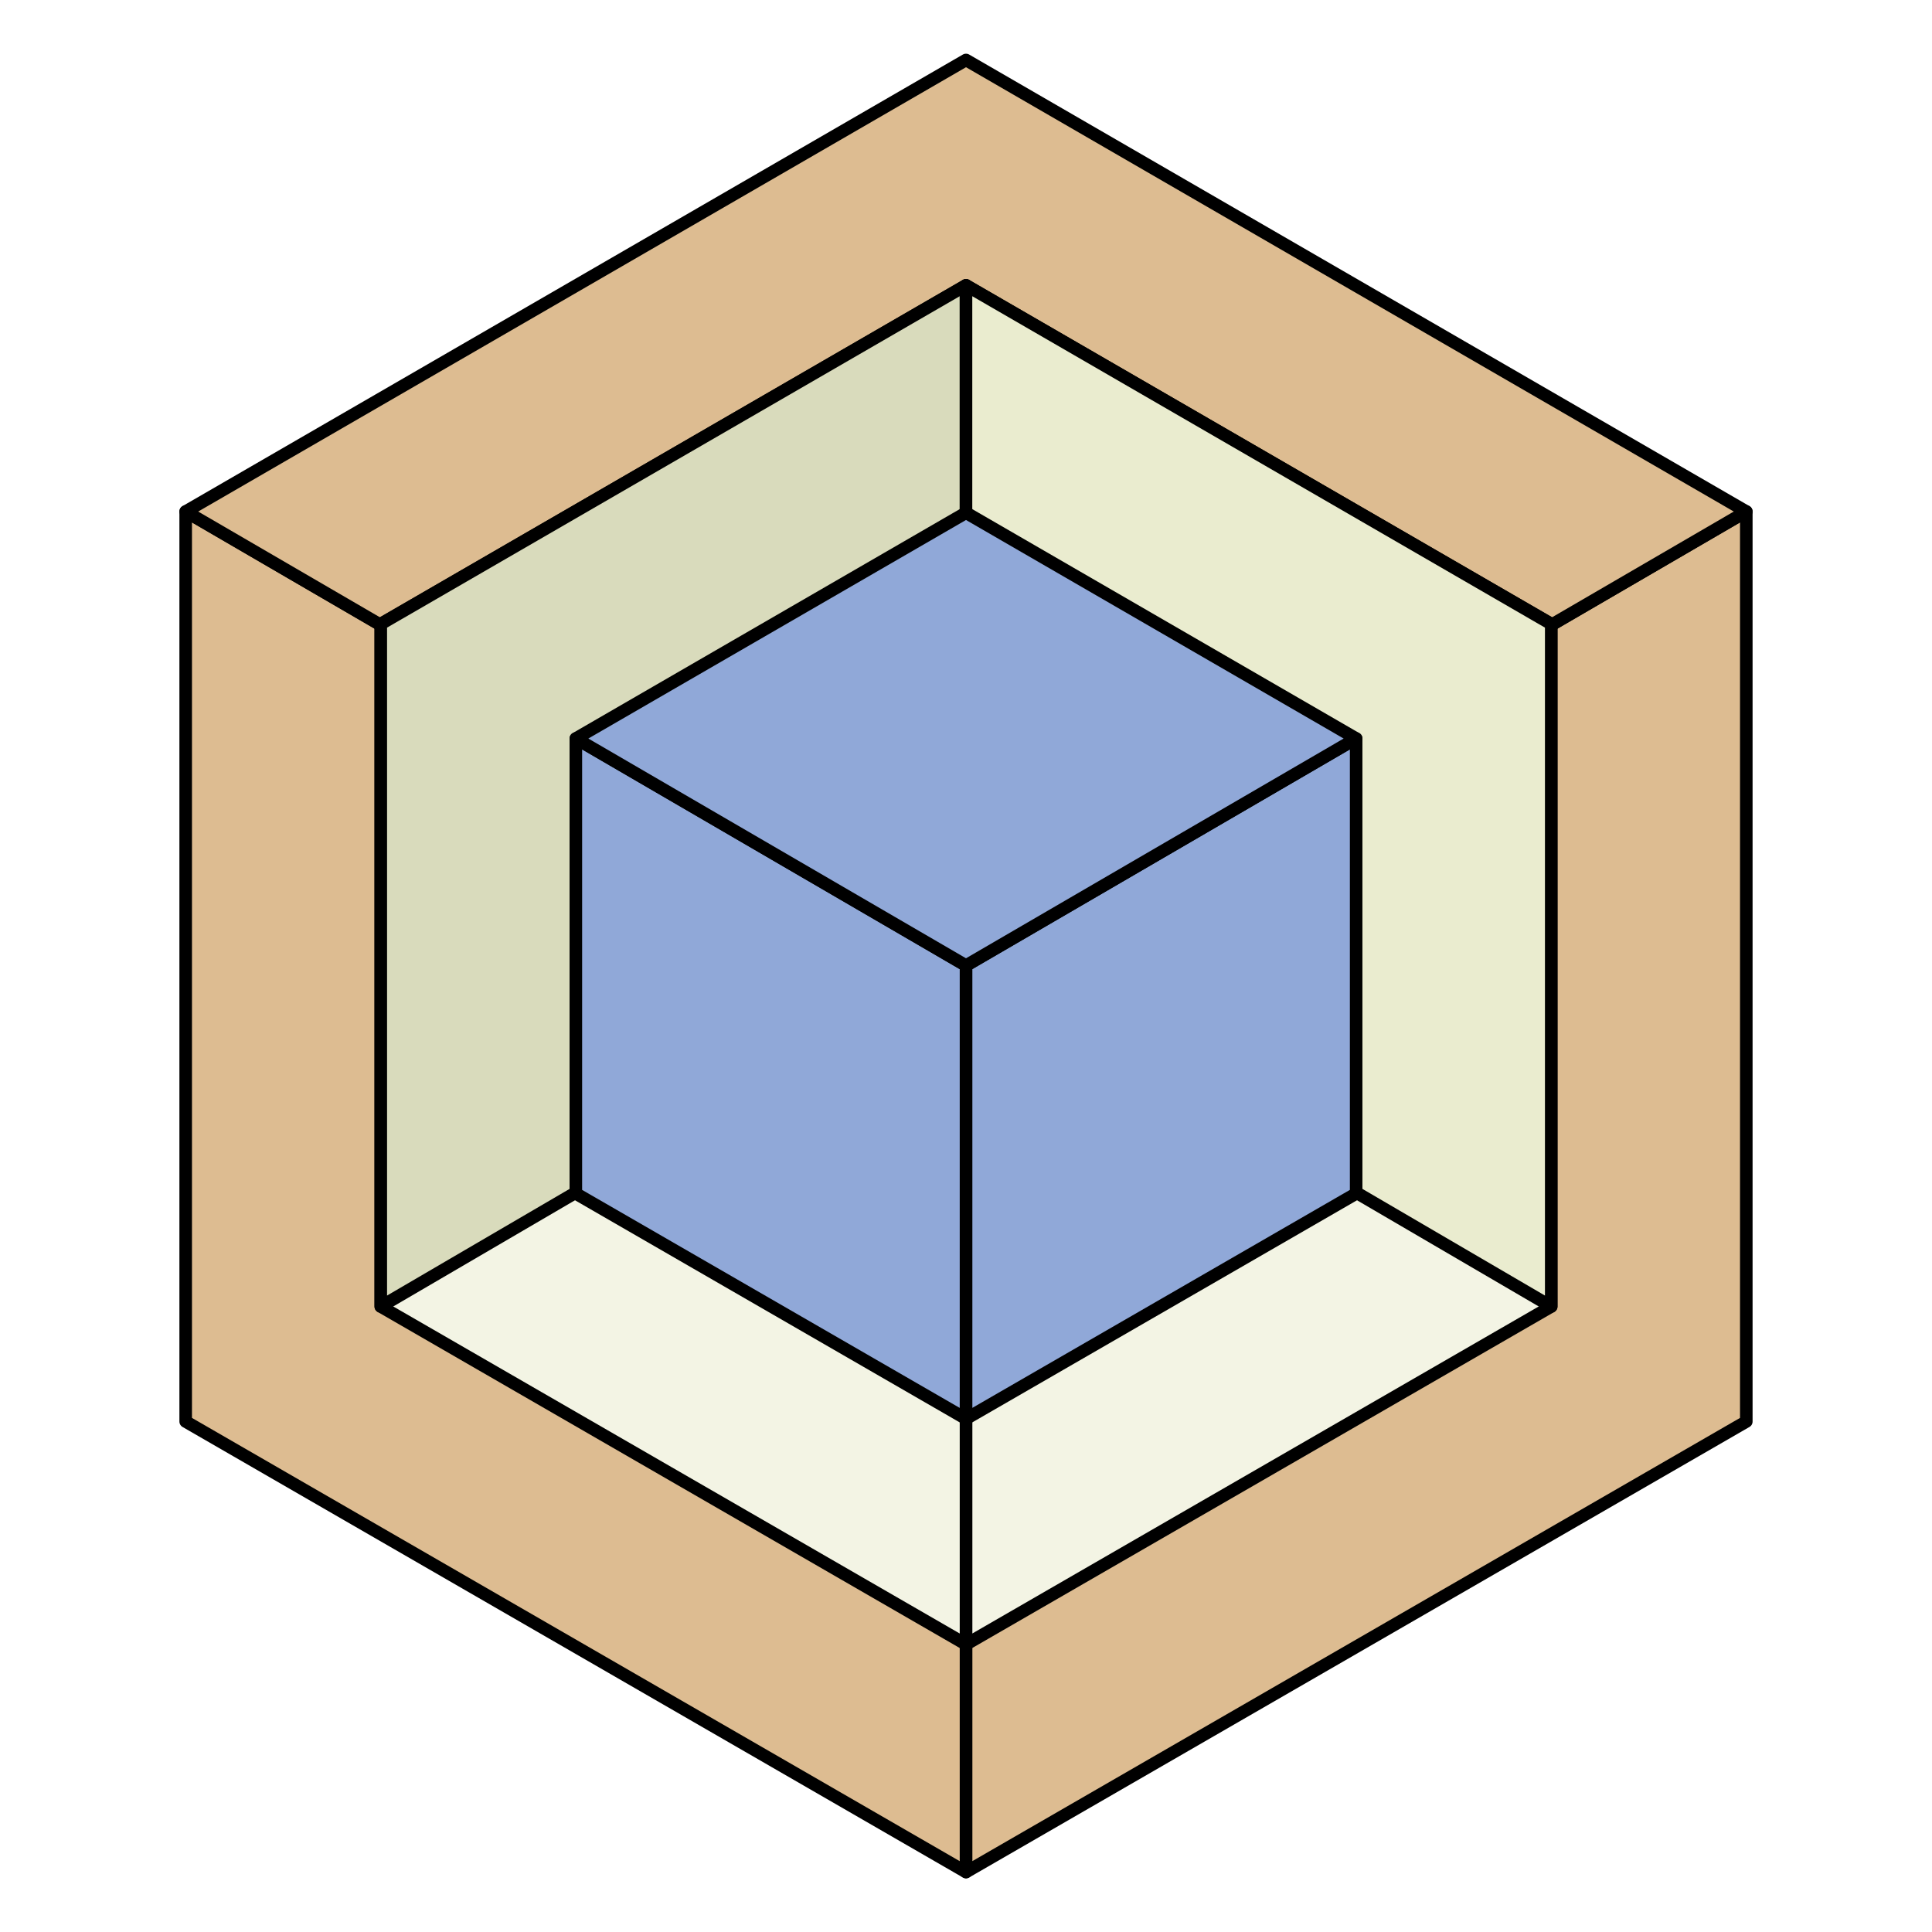
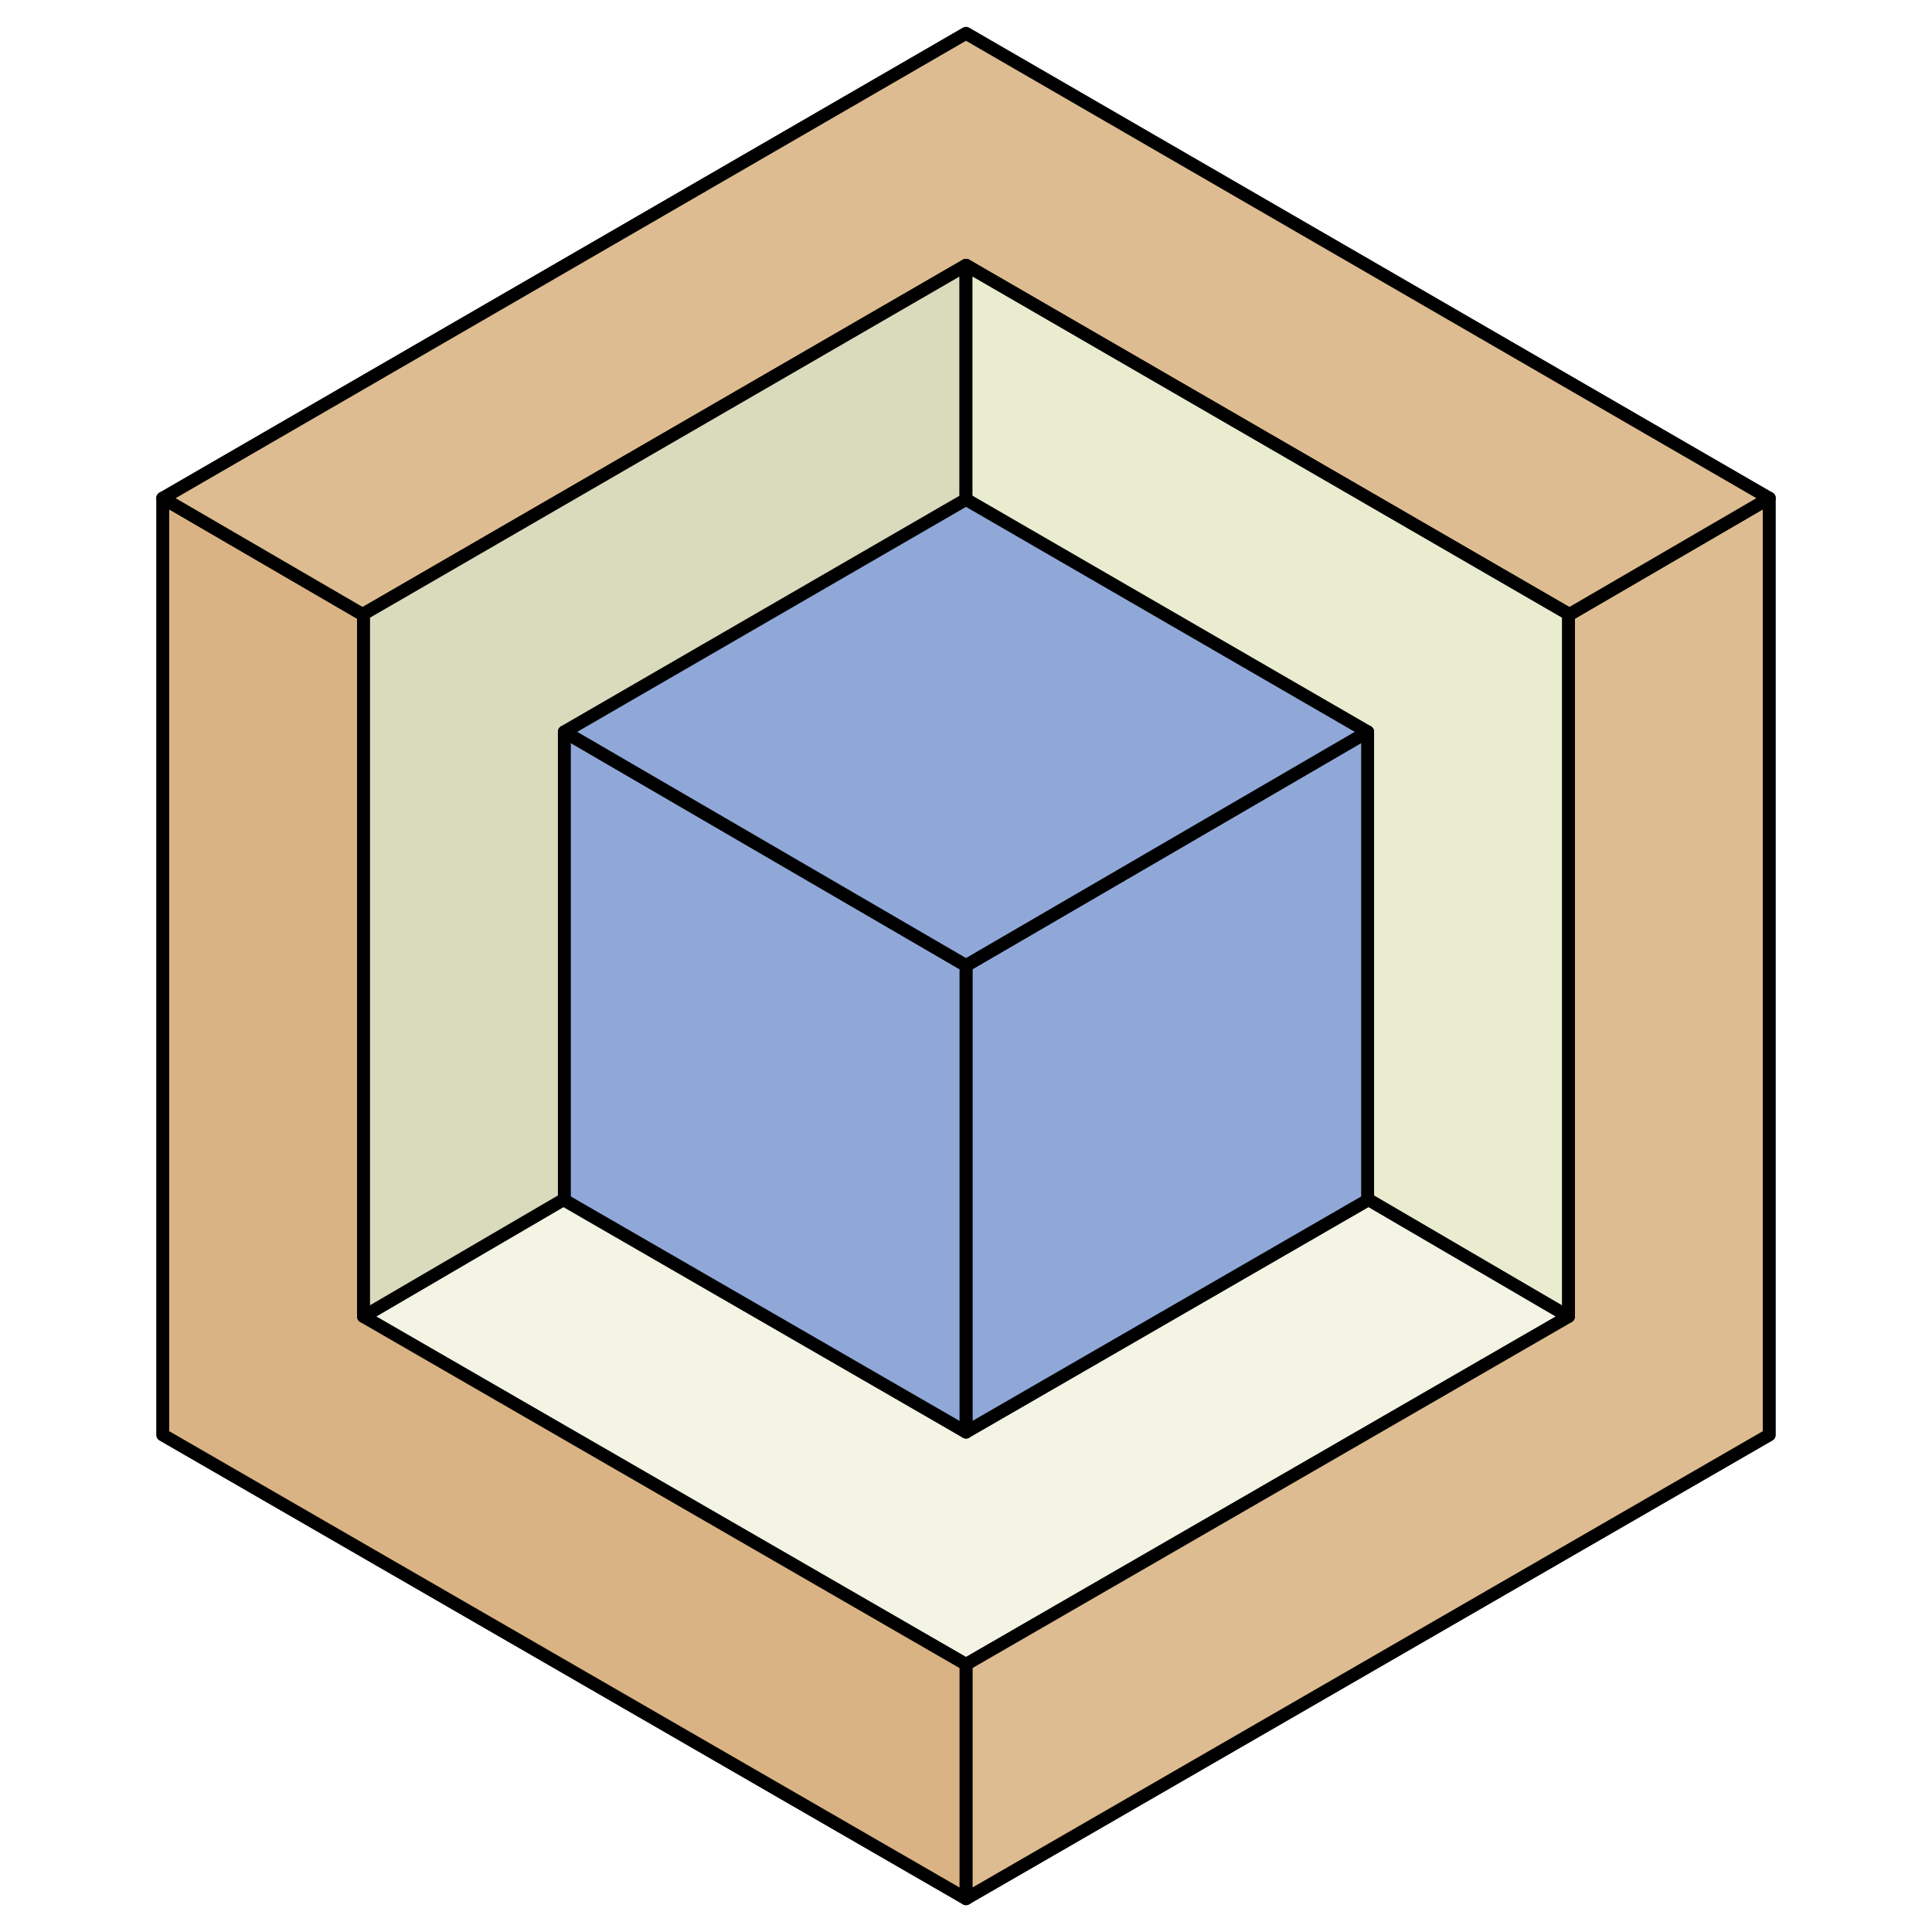
<svg xmlns="http://www.w3.org/2000/svg" version="1.1" id="svg2" viewBox="0 0 400 400" height="400" width="400">
  <defs id="defs4">
    </defs>
  <g id="layer1" transform="translate(0,-652.3622)">
    <g id="g2907" transform="matrix(1.71328,0,0,1.71328,460.0514,236.1236)">
-       <g id="g5569" transform="matrix(0.8667021,0,0,0.8667021,-44.53724,82.9888)">
-         <g id="g4902" transform="matrix(2.206019,0,0,2.206019,-224.0104,-25.96015)" style="fill:#ddbc91;fill-opacity:1;stroke-linecap:round;stroke-linejoin:round">
-           <path style="fill:#ddbc91;fill-opacity:1;stroke:#000000;stroke-width:0.794;stroke-linecap:round;stroke-linejoin:round;stroke-miterlimit:4;stroke-dasharray:none;stroke-opacity:1" d="m 45.452,156.458 v 57.293 l 49.318,-28.474 v -57.516 z" id="path4896" />
-           <path id="path4898" d="m 45.452,156.458 v 57.293 L -3.867,185.277 v -57.516 z" style="fill:#ddbc91;fill-opacity:1;stroke:#000000;stroke-width:0.794;stroke-linecap:round;stroke-linejoin:round;stroke-miterlimit:4;stroke-dasharray:none;stroke-opacity:1" />
-           <path style="fill:#ddbc91;fill-opacity:1;stroke:#000000;stroke-width:0.794;stroke-linecap:round;stroke-linejoin:round;stroke-miterlimit:4;stroke-dasharray:none;stroke-opacity:1" d="M 94.77,127.761 45.452,156.458 -3.867,127.761 45.452,99.221 Z" id="path4900" />
-         </g>
-         <g id="g4916" transform="matrix(1.654514,0,0,1.654514,-198.9436,60.18219)" style="opacity:1;vector-effect:none;fill:#f3f4e4;fill-opacity:1;stroke:#000000;stroke-width:1.058;stroke-linecap:round;stroke-linejoin:round;stroke-miterlimit:4;stroke-dasharray:none;stroke-dashoffset:0;stroke-opacity:1">
-           <path style="vector-effect:none;fill:#f3f4e4;fill-opacity:1;stroke:#000000;stroke-width:1.058;stroke-linecap:round;stroke-linejoin:round;stroke-miterlimit:4;stroke-dasharray:none;stroke-dashoffset:0;stroke-opacity:1" d="m 45.452,156.458 v 57.293 l 49.318,-28.474 v -57.516 z" id="path4910" />
-           <path id="path4912" d="m 45.452,156.458 v 57.293 L -3.867,185.277 v -57.516 z" style="vector-effect:none;fill:#f3f4e4;fill-opacity:1;stroke:#000000;stroke-width:1.058;stroke-linecap:round;stroke-linejoin:round;stroke-miterlimit:4;stroke-dasharray:none;stroke-dashoffset:0;stroke-opacity:1" />
+       <g id="g5713">
+         <path id="path4896" d="m -151.786,359.629 v 112.764 l 97.069,-56.043 V 303.148 Z" style="fill:#ddbc91;fill-opacity:1;stroke:#000000;stroke-width:1.562;stroke-linecap:round;stroke-linejoin:round;stroke-miterlimit:4;stroke-dasharray:none;stroke-opacity:1" />
+         <path style="fill:#d9b383;fill-opacity:1;stroke:#000000;stroke-width:1.562;stroke-linecap:round;stroke-linejoin:round;stroke-miterlimit:4;stroke-dasharray:none;stroke-opacity:1" d="m -151.786,359.629 v 112.764 l -97.069,-56.043 V 303.148 Z" id="path4898" />
+         <path id="path4900" d="m -54.717,303.148 -97.069,56.481 -97.069,-56.481 97.069,-56.174 z" style="fill:#ddbc91;fill-opacity:1;stroke:#000000;stroke-width:1.562;stroke-linecap:round;stroke-linejoin:round;stroke-miterlimit:4;stroke-dasharray:none;stroke-opacity:1" />
+         <g id="g4916" transform="matrix(1.476148,0,0,1.476148,-218.879,128.5447)" style="opacity:1;vector-effect:none;fill:#f3f4e4;fill-opacity:1;stroke:#000000;stroke-width:1.058;stroke-linecap:round;stroke-linejoin:round;stroke-miterlimit:4;stroke-dasharray:none;stroke-dashoffset:0;stroke-opacity:1">
+           <path id="path4910" transform="matrix(0.4070347,0,0,0.4070347,-35.95529,75.17555)" d="M 78.834,129.191 V 270.496 L 200,340.451 321.166,270.496 V 129.191 L 200,199.693 Z" style="vector-effect:none;fill:#f3f4e4;fill-opacity:1;stroke:#000000;stroke-width:2.6;stroke-linecap:round;stroke-linejoin:round;stroke-miterlimit:4;stroke-dasharray:none;stroke-dashoffset:0;stroke-opacity:1" />
          <path style="vector-effect:none;fill:#f3f4e4;fill-opacity:1;stroke:#000000;stroke-width:1.058;stroke-linecap:round;stroke-linejoin:round;stroke-miterlimit:4;stroke-dasharray:none;stroke-dashoffset:0;stroke-opacity:1" d="M 94.77,127.761 45.452,156.458 -3.867,127.761 45.452,99.221 Z" id="path4914" />
        </g>
-         <path style="opacity:1;vector-effect:none;fill:#d9dbbc;fill-opacity:1;stroke:#000000;stroke-width:1.751;stroke-linecap:round;stroke-linejoin:round;stroke-miterlimit:4;stroke-dasharray:none;stroke-dashoffset:0;stroke-opacity:1" d="m -123.743,224.344 v 94.7 l -81.598,47.681 v -95.16 z" id="path4918" />
-         <path id="path4920" d="m -123.743,224.344 v 94.7 l 81.598,47.681 v -95.16 z" style="opacity:1;vector-effect:none;fill:#eaeccf;fill-opacity:1;stroke:#000000;stroke-width:1.751;stroke-linecap:round;stroke-linejoin:round;stroke-miterlimit:4;stroke-dasharray:none;stroke-dashoffset:0;stroke-opacity:1" />
-         <g style="opacity:1;vector-effect:none;fill:#90a8d8;fill-opacity:1;stroke:#000000;stroke-width:1.587;stroke-linecap:butt;stroke-linejoin:miter;stroke-miterlimit:4;stroke-dasharray:none;stroke-dashoffset:0;stroke-opacity:1" transform="matrix(1.10301,0,0,1.10301,-173.8768,146.611)" id="g4928">
+         <path style="opacity:1;vector-effect:none;fill:#d9dbbc;fill-opacity:1;stroke:#000000;stroke-width:1.562;stroke-linecap:round;stroke-linejoin:round;stroke-miterlimit:4;stroke-dasharray:none;stroke-dashoffset:0;stroke-opacity:1" d="m -151.786,275.009 v 84.491 l -72.801,42.541 v -84.901 z" id="path4918" />
+         <path id="path4920" d="m -151.786,275.009 v 84.491 l 72.801,42.541 v -84.901 z" style="opacity:1;vector-effect:none;fill:#eaeccf;fill-opacity:1;stroke:#000000;stroke-width:1.562;stroke-linecap:round;stroke-linejoin:round;stroke-miterlimit:4;stroke-dasharray:none;stroke-dashoffset:0;stroke-opacity:1" />
+         <g style="opacity:1;vector-effect:none;fill:#90a8d8;fill-opacity:1;stroke:#000000;stroke-width:1.587;stroke-linecap:butt;stroke-linejoin:miter;stroke-miterlimit:4;stroke-dasharray:none;stroke-dashoffset:0;stroke-opacity:1" transform="matrix(0.9840984,0,0,0.9840984,-196.5146,205.656)" id="g4928">
          <path id="path4922" d="m 45.452,156.458 v 57.293 l 49.318,-28.474 v -57.516 z" style="vector-effect:none;fill:#90a8d8;fill-opacity:1;stroke:#000000;stroke-width:1.587;stroke-linecap:round;stroke-linejoin:round;stroke-miterlimit:4;stroke-dasharray:none;stroke-dashoffset:0;stroke-opacity:1" />
          <path style="vector-effect:none;fill:#90a8d8;fill-opacity:1;stroke:#000000;stroke-width:1.587;stroke-linecap:round;stroke-linejoin:round;stroke-miterlimit:4;stroke-dasharray:none;stroke-dashoffset:0;stroke-opacity:1" d="m 45.452,156.458 v 57.293 L -3.867,185.277 v -57.516 z" id="path4924" />
          <path id="path4926" d="M 94.77,127.761 45.452,156.458 -3.867,127.761 45.452,99.221 Z" style="vector-effect:none;fill:#90a8d8;fill-opacity:1;stroke:#000000;stroke-width:1.587;stroke-linecap:round;stroke-linejoin:round;stroke-miterlimit:4;stroke-dasharray:none;stroke-dashoffset:0;stroke-opacity:1" />
        </g>
      </g>
-       <g transform="matrix(1.31897,0,0,1.31897,-663.233,312.8737)" id="g4663" style="opacity:1;vector-effect:none;fill:#90a8d8;fill-opacity:1;stroke:#000000;stroke-width:0.794;stroke-linecap:round;stroke-linejoin:round;stroke-miterlimit:4;stroke-dasharray:none;stroke-dashoffset:0;stroke-opacity:1">
-         <path id="path4657" d="m 45.452,156.458 v 57.293 l 49.318,-28.474 v -57.516 z" style="vector-effect:none;fill:#90a8d8;fill-opacity:1;stroke:#000000;stroke-width:0.794;stroke-linecap:round;stroke-linejoin:round;stroke-miterlimit:4;stroke-dasharray:none;stroke-dashoffset:0;stroke-opacity:1" />
-         <path style="vector-effect:none;fill:#90a8d8;fill-opacity:1;stroke:#000000;stroke-width:0.794;stroke-linecap:round;stroke-linejoin:round;stroke-miterlimit:4;stroke-dasharray:none;stroke-dashoffset:0;stroke-opacity:1" d="m 45.452,156.458 v 57.293 L -3.867,185.277 v -57.516 z" id="path4659" />
-         <path id="path4661" d="M 94.77,127.761 45.452,156.458 -3.867,127.761 45.452,99.221 Z" style="vector-effect:none;fill:#90a8d8;fill-opacity:1;stroke:#000000;stroke-width:0.794;stroke-linecap:round;stroke-linejoin:round;stroke-miterlimit:4;stroke-dasharray:none;stroke-dashoffset:0;stroke-opacity:1" />
+       <g id="g5682" transform="matrix(1.10301,0,0,1.10301,-653.4172,478.037)" style="opacity:1;vector-effect:none;fill:#90a8d8;fill-opacity:1;stroke:#000000;stroke-width:1.587;stroke-linecap:butt;stroke-linejoin:miter;stroke-miterlimit:4;stroke-dasharray:none;stroke-dashoffset:0;stroke-opacity:1">
+         <path style="vector-effect:none;fill:#90a8d8;fill-opacity:1;stroke:#000000;stroke-width:1.587;stroke-linecap:round;stroke-linejoin:round;stroke-miterlimit:4;stroke-dasharray:none;stroke-dashoffset:0;stroke-opacity:1" d="m 45.452,156.458 v 57.293 l 49.318,-28.474 v -57.516 z" id="path5676" />
+         <path id="path5678" d="m 45.452,156.458 v 57.293 L -3.867,185.277 v -57.516 z" style="vector-effect:none;fill:#90a8d8;fill-opacity:1;stroke:#000000;stroke-width:1.587;stroke-linecap:round;stroke-linejoin:round;stroke-miterlimit:4;stroke-dasharray:none;stroke-dashoffset:0;stroke-opacity:1" />
+         <path style="vector-effect:none;fill:#90a8d8;fill-opacity:1;stroke:#000000;stroke-width:1.587;stroke-linecap:round;stroke-linejoin:round;stroke-miterlimit:4;stroke-dasharray:none;stroke-dashoffset:0;stroke-opacity:1" d="M 94.77,127.761 45.452,156.458 -3.867,127.761 45.452,99.221 Z" id="path5680" />
+       </g>
+       <g style="opacity:1;vector-effect:none;fill:#90a8d8;fill-opacity:1;stroke:#000000;stroke-width:1.587;stroke-linecap:butt;stroke-linejoin:miter;stroke-miterlimit:4;stroke-dasharray:none;stroke-dashoffset:0;stroke-opacity:1" transform="matrix(1.10301,0,0,1.10301,-653.4172,414.8423)" id="g5674">
+         <path id="path5668" d="m 45.452,156.458 v 57.293 l 49.318,-28.474 v -57.516 z" style="vector-effect:none;fill:#90a8d8;fill-opacity:1;stroke:#000000;stroke-width:1.587;stroke-linecap:round;stroke-linejoin:round;stroke-miterlimit:4;stroke-dasharray:none;stroke-dashoffset:0;stroke-opacity:1" />
+         <path style="vector-effect:none;fill:#90a8d8;fill-opacity:1;stroke:#000000;stroke-width:1.587;stroke-linecap:round;stroke-linejoin:round;stroke-miterlimit:4;stroke-dasharray:none;stroke-dashoffset:0;stroke-opacity:1" d="m 45.452,156.458 v 57.293 L -3.867,185.277 v -57.516 z" id="path5670" />
+         <path id="path5672" d="M 94.77,127.761 45.452,156.458 -3.867,127.761 45.452,99.221 Z" style="vector-effect:none;fill:#90a8d8;fill-opacity:1;stroke:#000000;stroke-width:1.587;stroke-linecap:round;stroke-linejoin:round;stroke-miterlimit:4;stroke-dasharray:none;stroke-dashoffset:0;stroke-opacity:1" />
+       </g>
+       <g id="g5666" transform="matrix(1.10301,0,0,1.10301,-653.4172,351.6477)" style="opacity:1;vector-effect:none;fill:#90a8d8;fill-opacity:1;stroke:#000000;stroke-width:1.587;stroke-linecap:butt;stroke-linejoin:miter;stroke-miterlimit:4;stroke-dasharray:none;stroke-dashoffset:0;stroke-opacity:1">
+         <path style="vector-effect:none;fill:#90a8d8;fill-opacity:1;stroke:#000000;stroke-width:1.587;stroke-linecap:round;stroke-linejoin:round;stroke-miterlimit:4;stroke-dasharray:none;stroke-dashoffset:0;stroke-opacity:1" d="m 45.452,156.458 v 57.293 l 49.318,-28.474 v -57.516 z" id="path5660" />
+         <path id="path5662" d="m 45.452,156.458 v 57.293 L -3.867,185.277 v -57.516 z" style="vector-effect:none;fill:#90a8d8;fill-opacity:1;stroke:#000000;stroke-width:1.587;stroke-linecap:round;stroke-linejoin:round;stroke-miterlimit:4;stroke-dasharray:none;stroke-dashoffset:0;stroke-opacity:1" />
+         <path style="vector-effect:none;fill:#90a8d8;fill-opacity:1;stroke:#000000;stroke-width:1.587;stroke-linecap:round;stroke-linejoin:round;stroke-miterlimit:4;stroke-dasharray:none;stroke-dashoffset:0;stroke-opacity:1" d="M 94.77,127.761 45.452,156.458 -3.867,127.761 45.452,99.221 Z" id="path5664" />
      </g>
      <g id="g4655" transform="matrix(2.206019,0,0,2.206019,-703.5508,21.61928)" style="fill:#ddbc91;fill-opacity:1;stroke-linecap:round;stroke-linejoin:round">
        <path style="fill:#ddbc91;fill-opacity:1;stroke:#000000;stroke-width:0.794;stroke-linecap:round;stroke-linejoin:round;stroke-miterlimit:4;stroke-dasharray:none;stroke-opacity:1" d="m 45.452,156.458 v 57.293 l 49.318,-28.474 v -57.516 z" id="path4649" />
        <path id="path4651" d="m 45.452,156.458 v 57.293 L -3.867,185.277 v -57.516 z" style="fill:#ddbc91;fill-opacity:1;stroke:#000000;stroke-width:0.794;stroke-linecap:round;stroke-linejoin:round;stroke-miterlimit:4;stroke-dasharray:none;stroke-opacity:1" />
        <path style="fill:#ddbc91;fill-opacity:1;stroke:#000000;stroke-width:0.794;stroke-linecap:round;stroke-linejoin:round;stroke-miterlimit:4;stroke-dasharray:none;stroke-opacity:1" d="M 94.77,127.761 45.452,156.458 -3.867,127.761 45.452,99.221 Z" id="path4653" />
      </g>
-       <g style="opacity:1;vector-effect:none;fill:#90a8d8;fill-opacity:1;stroke:#000000;stroke-width:0.794;stroke-linecap:round;stroke-linejoin:round;stroke-miterlimit:4;stroke-dasharray:none;stroke-dashoffset:0;stroke-opacity:1" id="g5652" transform="matrix(1.31897,0,0,1.31897,-663.233,464.7575)">
-         <path style="vector-effect:none;fill:#90a8d8;fill-opacity:1;stroke:#000000;stroke-width:0.794;stroke-linecap:round;stroke-linejoin:round;stroke-miterlimit:4;stroke-dasharray:none;stroke-dashoffset:0;stroke-opacity:1" d="m 45.452,156.458 v 57.293 l 49.318,-28.474 v -57.516 z" id="path5646" />
-         <path id="path5648" d="m 45.452,156.458 v 57.293 L -3.867,185.277 v -57.516 z" style="vector-effect:none;fill:#90a8d8;fill-opacity:1;stroke:#000000;stroke-width:0.794;stroke-linecap:round;stroke-linejoin:round;stroke-miterlimit:4;stroke-dasharray:none;stroke-dashoffset:0;stroke-opacity:1" />
-         <path style="vector-effect:none;fill:#90a8d8;fill-opacity:1;stroke:#000000;stroke-width:0.794;stroke-linecap:round;stroke-linejoin:round;stroke-miterlimit:4;stroke-dasharray:none;stroke-dashoffset:0;stroke-opacity:1" d="M 94.77,127.761 45.452,156.458 -3.867,127.761 45.452,99.221 Z" id="path5650" />
-       </g>
-       <g id="g4687" transform="matrix(1.31897,0,0,1.31897,-663.233,388.8963)" style="opacity:1;vector-effect:none;fill:#90a8d8;fill-opacity:1;stroke:#000000;stroke-width:0.794;stroke-linecap:round;stroke-linejoin:round;stroke-miterlimit:4;stroke-dasharray:none;stroke-dashoffset:0;stroke-opacity:1">
-         <path style="vector-effect:none;fill:#90a8d8;fill-opacity:1;stroke:#000000;stroke-width:0.794;stroke-linecap:round;stroke-linejoin:round;stroke-miterlimit:4;stroke-dasharray:none;stroke-dashoffset:0;stroke-opacity:1" d="m 45.452,156.458 v 57.293 l 49.318,-28.474 v -57.516 z" id="path4681" />
-         <path id="path4683" d="m 45.452,156.458 v 57.293 L -3.867,185.277 v -57.516 z" style="vector-effect:none;fill:#90a8d8;fill-opacity:1;stroke:#000000;stroke-width:0.794;stroke-linecap:round;stroke-linejoin:round;stroke-miterlimit:4;stroke-dasharray:none;stroke-dashoffset:0;stroke-opacity:1" />
-       </g>
      <g id="g4703" transform="matrix(1.654514,0,0,1.654514,-678.484,107.7616)" style="opacity:1;vector-effect:none;fill:#f3f4e4;fill-opacity:1;stroke:#000000;stroke-width:1.058;stroke-linecap:round;stroke-linejoin:round;stroke-miterlimit:4;stroke-dasharray:none;stroke-dashoffset:0;stroke-opacity:1">
-         <path style="vector-effect:none;fill:#f3f4e4;fill-opacity:1;stroke:#000000;stroke-width:1.058;stroke-linecap:round;stroke-linejoin:round;stroke-miterlimit:4;stroke-dasharray:none;stroke-dashoffset:0;stroke-opacity:1" d="m 45.452,156.458 v 57.293 l 49.318,-28.474 v -57.516 z" id="path4697" />
-         <path id="path4699" d="m 45.452,156.458 v 57.293 L -3.867,185.277 v -57.516 z" style="vector-effect:none;fill:#f3f4e4;fill-opacity:1;stroke:#000000;stroke-width:1.058;stroke-linecap:round;stroke-linejoin:round;stroke-miterlimit:4;stroke-dasharray:none;stroke-dashoffset:0;stroke-opacity:1" />
+         <path style="vector-effect:none;fill:#f3f4e4;fill-opacity:1;stroke:#000000;stroke-width:3;stroke-linecap:round;stroke-linejoin:round;stroke-miterlimit:4;stroke-dasharray:none;stroke-dashoffset:0;stroke-opacity:1" d="M -713.342 130.545 L -713.342 293.58 L -573.543 374.295 L -433.742 293.58 L -433.742 130.545 L -573.543 211.891 L -713.342 130.545 z " transform="matrix(0.3527778,0,0,0.3527778,247.7846,81.70783)" id="path4697" />
        <path style="vector-effect:none;fill:#f3f4e4;fill-opacity:1;stroke:#000000;stroke-width:1.058;stroke-linecap:round;stroke-linejoin:round;stroke-miterlimit:4;stroke-dasharray:none;stroke-dashoffset:0;stroke-opacity:1" d="M 94.77,127.761 45.452,156.458 -3.867,127.761 45.452,99.221 Z" id="path4701" />
      </g>
      <path style="opacity:1;vector-effect:none;fill:#d9dbbc;fill-opacity:1;stroke:#000000;stroke-width:1.751;stroke-linecap:round;stroke-linejoin:round;stroke-miterlimit:4;stroke-dasharray:none;stroke-dashoffset:0;stroke-opacity:1" d="m -603.284,271.923 v 94.7 l -81.598,47.681 v -95.16 z" id="path4788" />
      <path id="path4830" d="m -603.284,271.923 v 94.7 l 81.598,47.681 v -95.16 z" style="opacity:1;vector-effect:none;fill:#eaeccf;fill-opacity:1;stroke:#000000;stroke-width:1.751;stroke-linecap:round;stroke-linejoin:round;stroke-miterlimit:4;stroke-dasharray:none;stroke-dashoffset:0;stroke-opacity:1" />
      <g style="opacity:1;vector-effect:none;fill:#90a8d8;fill-opacity:1;stroke:#000000;stroke-width:1.587;stroke-linecap:butt;stroke-linejoin:miter;stroke-miterlimit:4;stroke-dasharray:none;stroke-dashoffset:0;stroke-opacity:1" transform="matrix(1.10301,0,0,1.10301,-653.4172,194.1904)" id="g4695">
        <path id="path4689" d="m 45.452,156.458 v 57.293 l 49.318,-28.474 v -57.516 z" style="vector-effect:none;fill:#90a8d8;fill-opacity:1;stroke:#000000;stroke-width:1.587;stroke-linecap:round;stroke-linejoin:round;stroke-miterlimit:4;stroke-dasharray:none;stroke-dashoffset:0;stroke-opacity:1" />
        <path style="vector-effect:none;fill:#90a8d8;fill-opacity:1;stroke:#000000;stroke-width:1.587;stroke-linecap:round;stroke-linejoin:round;stroke-miterlimit:4;stroke-dasharray:none;stroke-dashoffset:0;stroke-opacity:1" d="m 45.452,156.458 v 57.293 L -3.867,185.277 v -57.516 z" id="path4691" />
        <path id="path4693" d="M 94.77,127.761 45.452,156.458 -3.867,127.761 45.452,99.221 Z" style="vector-effect:none;fill:#90a8d8;fill-opacity:1;stroke:#000000;stroke-width:1.587;stroke-linecap:round;stroke-linejoin:round;stroke-miterlimit:4;stroke-dasharray:none;stroke-dashoffset:0;stroke-opacity:1" />
      </g>
-       <g style="opacity:1;vector-effect:none;fill:#90a8d8;fill-opacity:1;stroke:#000000;stroke-width:0.794;stroke-linecap:round;stroke-linejoin:round;stroke-miterlimit:4;stroke-dasharray:none;stroke-dashoffset:0;stroke-opacity:1" transform="matrix(1.31897,0,0,1.31897,-663.233,540.78)" id="g5658">
-         <path id="path5654" d="m 45.452,156.458 v 57.293 l 49.318,-28.474 v -57.516 z" style="vector-effect:none;fill:#90a8d8;fill-opacity:1;stroke:#000000;stroke-width:0.794;stroke-linecap:round;stroke-linejoin:round;stroke-miterlimit:4;stroke-dasharray:none;stroke-dashoffset:0;stroke-opacity:1" />
-         <path style="vector-effect:none;fill:#90a8d8;fill-opacity:1;stroke:#000000;stroke-width:0.794;stroke-linecap:round;stroke-linejoin:round;stroke-miterlimit:4;stroke-dasharray:none;stroke-dashoffset:0;stroke-opacity:1" d="m 45.452,156.458 v 57.293 L -3.867,185.277 v -57.516 z" id="path5656" />
-       </g>
    </g>
  </g>
</svg>
